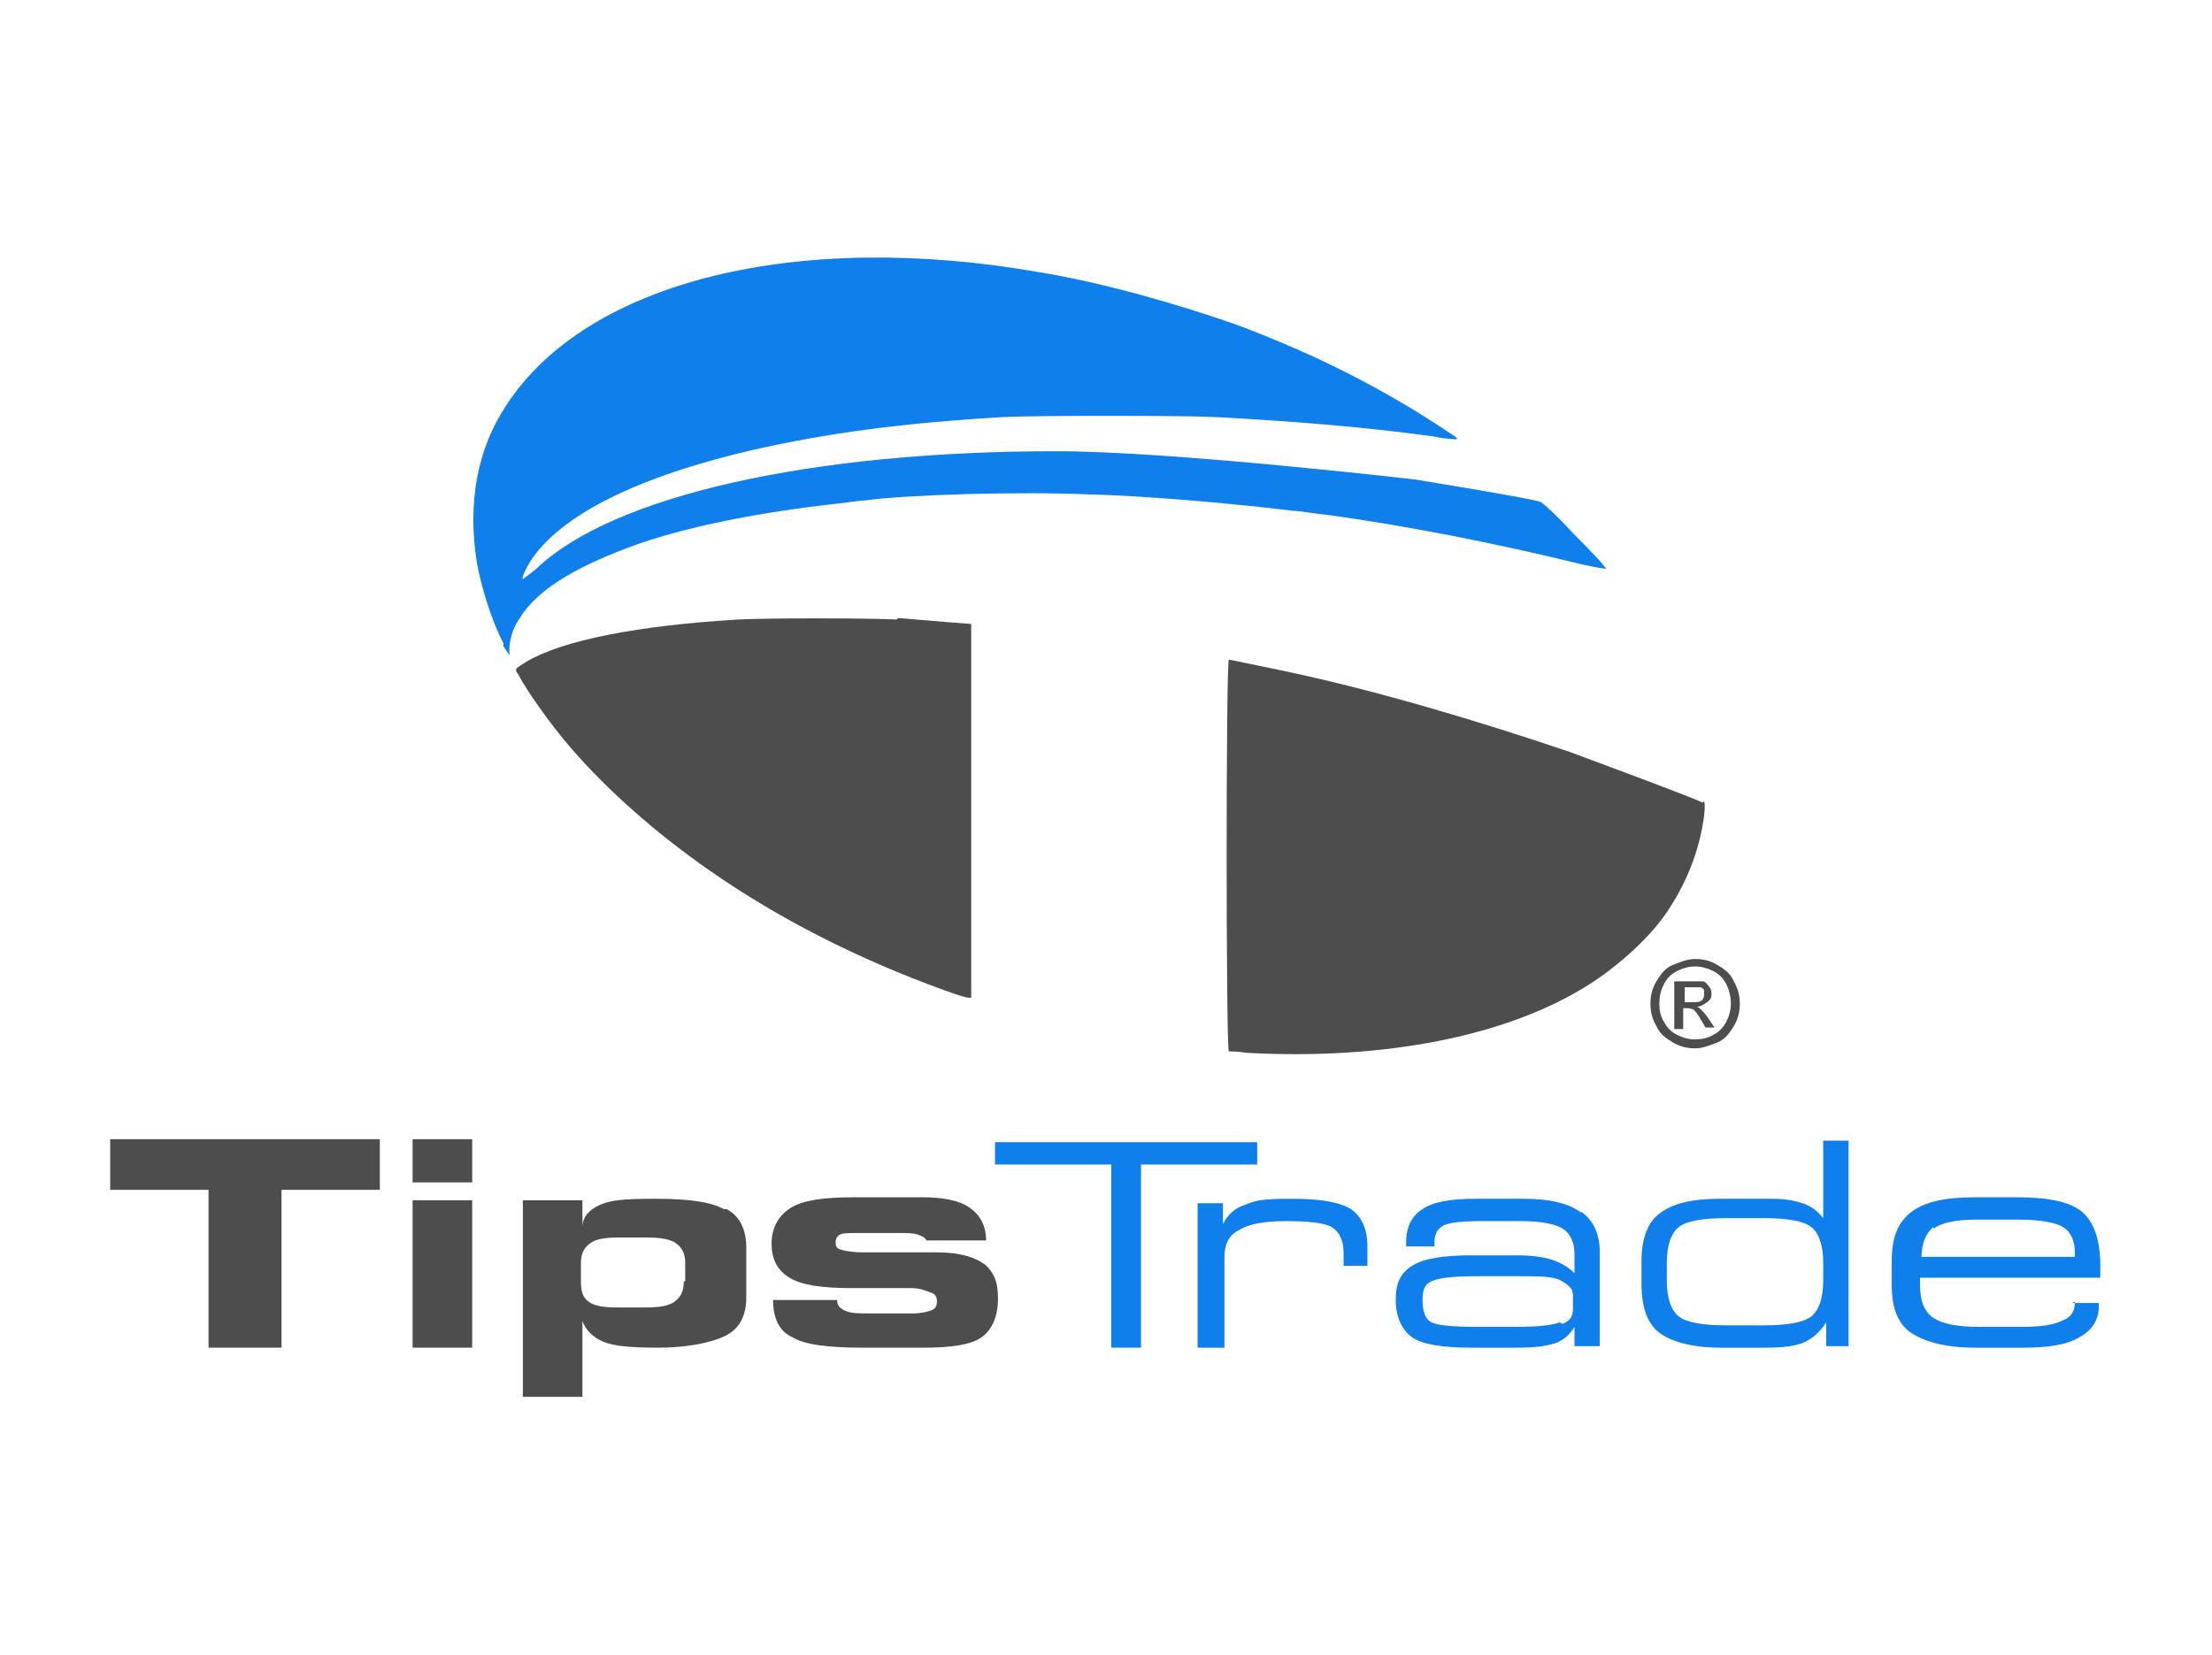
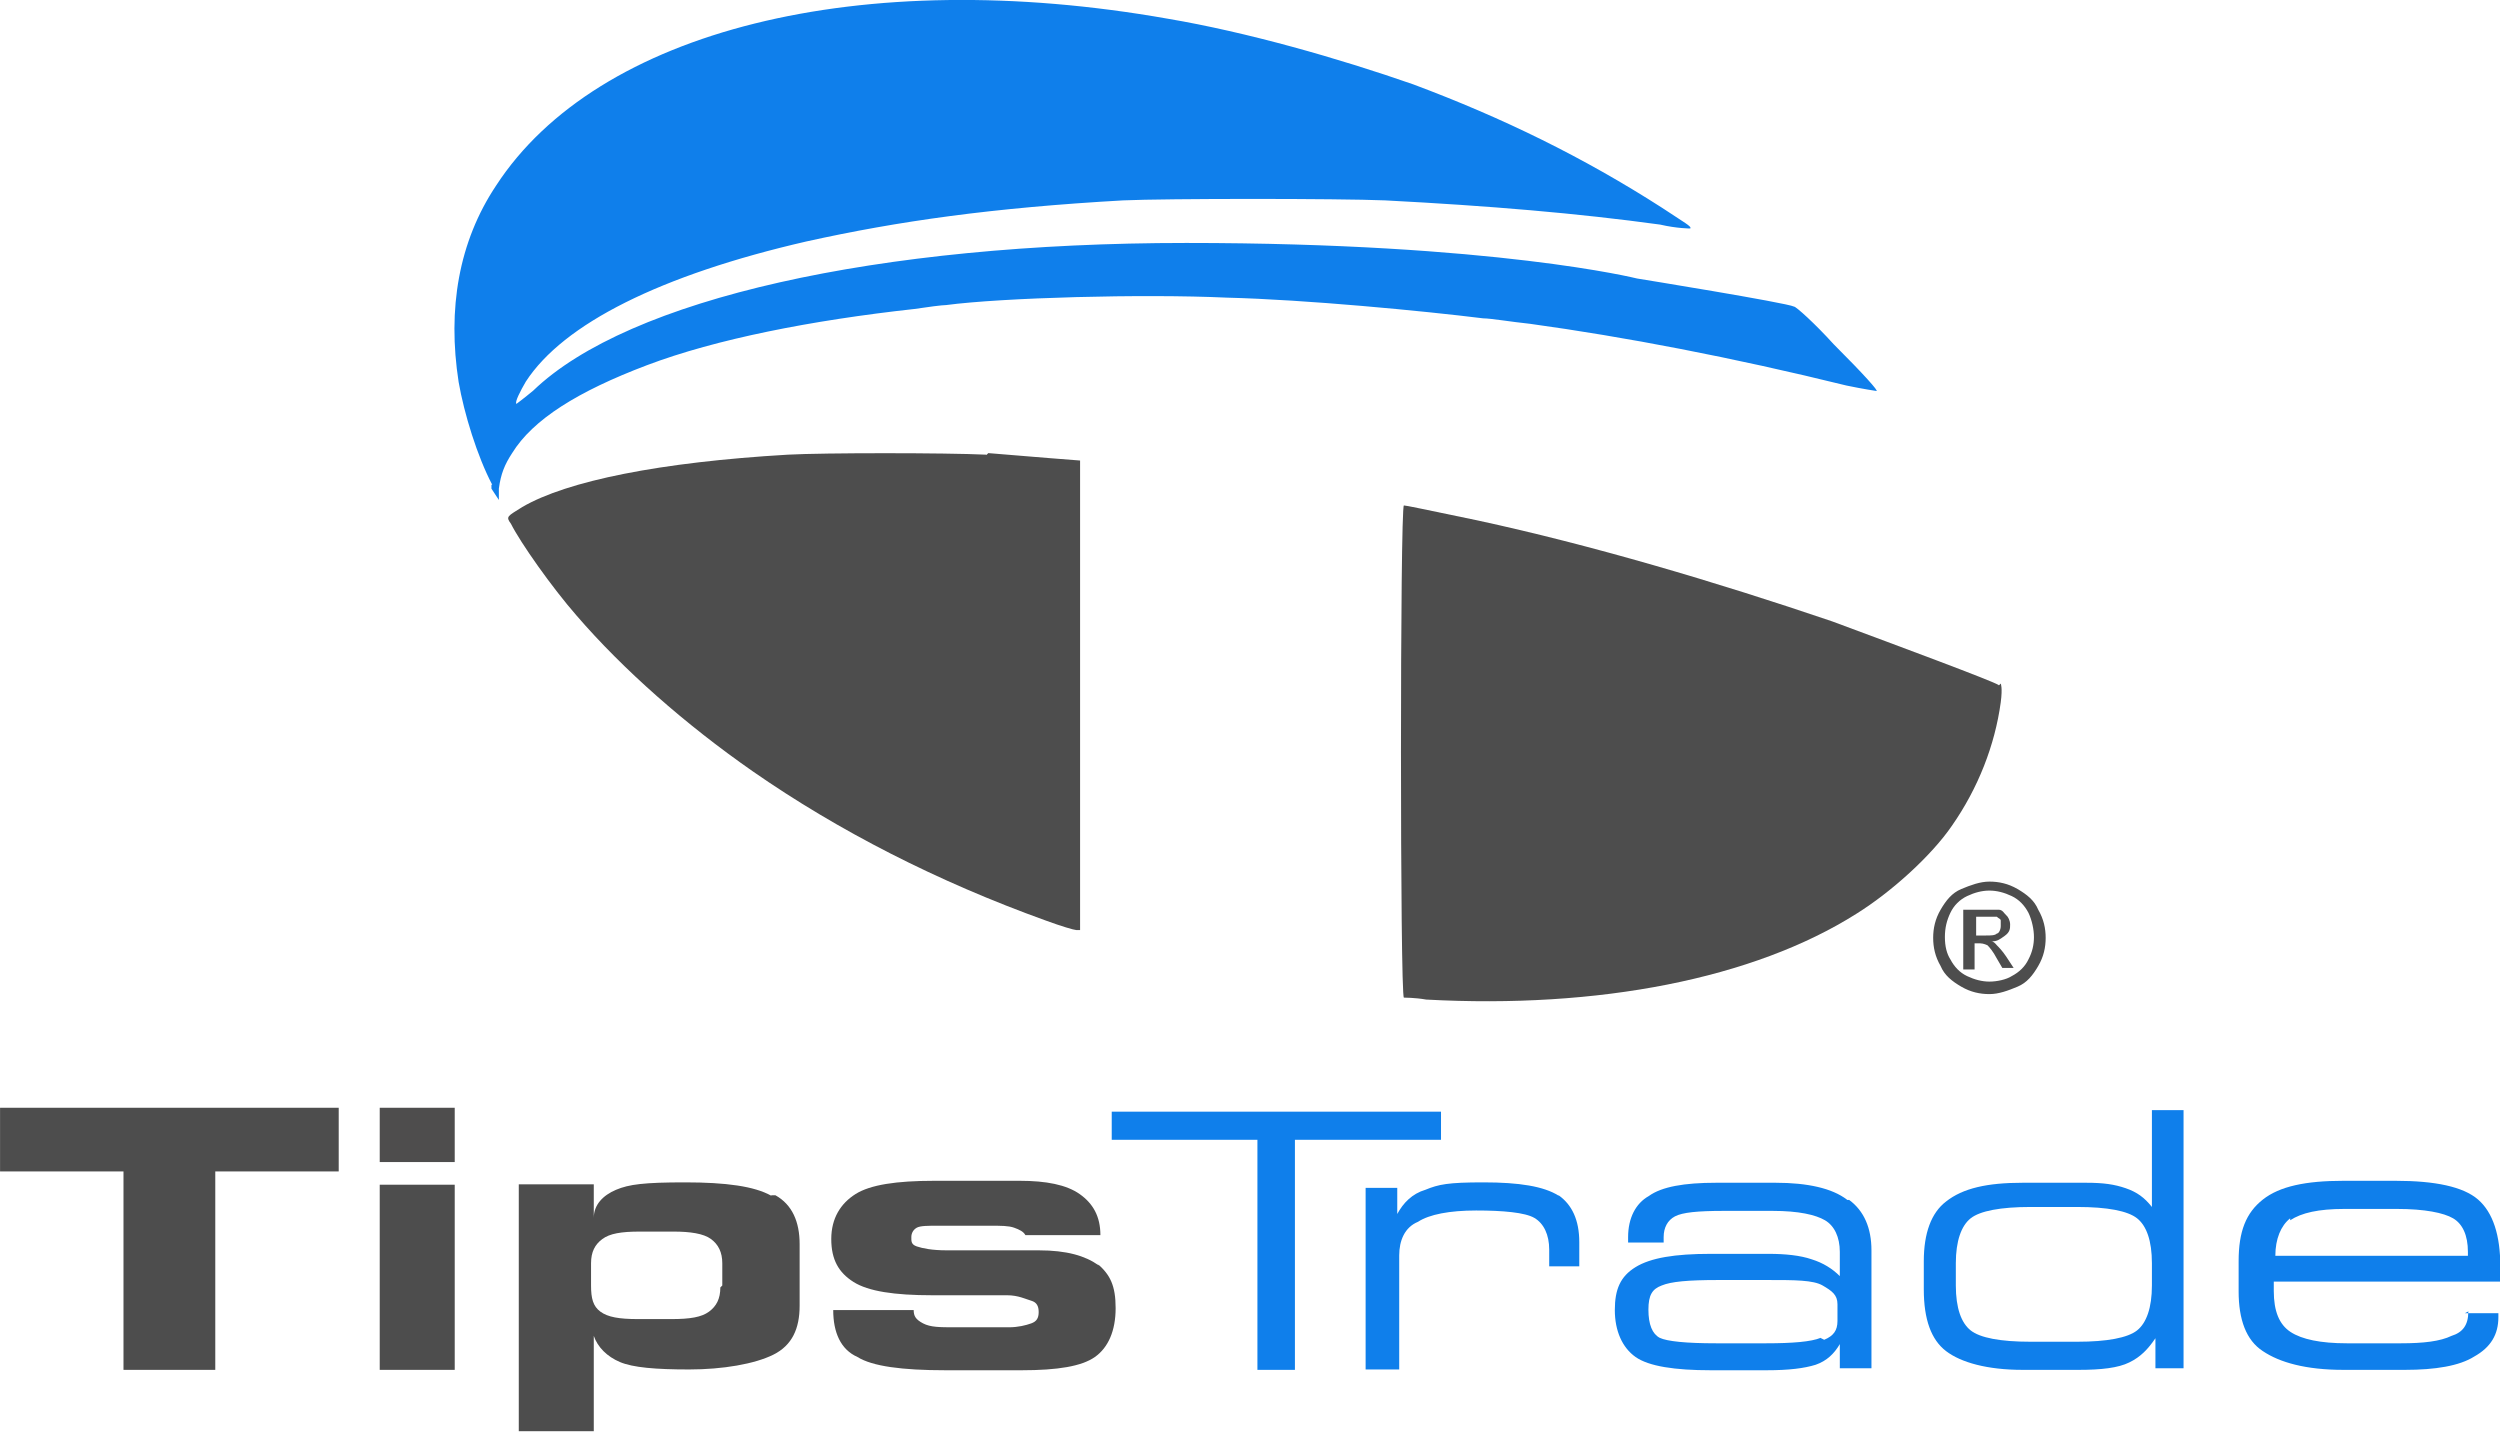
- <svg xmlns="http://www.w3.org/2000/svg" id="Logo" width="148.5" height="111.1" version="1.1" viewBox="0 0 148.5 111.1">
+ <svg xmlns="http://www.w3.org/2000/svg" id="Logo" width="225.8mm" height="129.3mm" version="1.1" viewBox="0 0 640 366.5">
  <defs>
    <style>
      .st0 {
        fill: #4d4d4d;
      }

      .st1 {
        fill: #4e4d4d;
      }

      .st2 {
        fill: #0f7feb;
      }
    </style>
  </defs>
  <g>
    <g>
-       <path class="st0" d="M114.3,53.9c-.3-.2-5.4-2.1-8.9-3.4-6.2-2.1-12.9-4.1-19-5.4-2.9-.6-3.8-.8-3.9-.8-.2,0-.2,26.3,0,26.3,0,0,.6,0,1.2.1,9.2.5,17.5-1.1,23-4.6,1.9-1.2,4-3.1,5.1-4.7,1.4-2,2.3-4.3,2.6-6.6.1-.8,0-1,0-1h0Z" />
-       <path class="st0" d="M60.2,41.6c-2.2-.1-8.7-.1-10.6,0-6.8.4-11.8,1.4-14.2,2.8-.8.5-.9.5-.6.9.5,1,2.2,3.4,3.5,4.9,2.5,2.9,5.8,5.8,9.4,8.3,4.6,3.2,9.9,5.9,15.7,8,.8.3,1.5.5,1.6.5h.2v-12.5c0-8.5,0-12.6,0-12.6-.1,0-2.6-.2-4.9-.4h0Z" />
+       <path class="st0" d="M511.7,175.4c-1.4-1-25.9-10.1-42.6-16.3-29.7-10.1-61.8-19.6-91-25.9-13.9-2.9-18.2-3.8-18.7-3.8-1,0-1,126,0,126,0,0,2.9,0,5.7.5,44.1,2.4,83.8-5.3,110.2-22,9.1-5.7,19.2-14.9,24.4-22.5,6.7-9.6,11-20.6,12.5-31.6.5-3.8,0-4.8,0-4.8h0l-.5.5Z" />
+       <path class="st0" d="M252.5,116.4c-10.5-.5-41.7-.5-50.8,0-32.6,1.9-56.5,6.7-68,13.4-3.8,2.4-4.3,2.4-2.9,4.3,2.4,4.8,10.5,16.3,16.8,23.5,12,13.9,27.8,27.8,45,39.8,22,15.3,47.4,28.3,75.2,38.3,3.8,1.4,7.2,2.4,7.7,2.4h1v-120.2c-.5,0-12.5-1-23.5-1.9h0l-.5.5Z" />
    </g>
-     <path id="b" class="st2" d="M33.8,43.2c-.8-1.5-1.5-3.8-1.8-5.5-.6-3.9,0-7.5,2-10.5,5.4-8.3,19.5-11.8,35.9-8.9,4.2.7,9.1,2.1,13.1,3.5,4.8,1.8,9.1,3.9,13.3,6.6,1.2.8,1.6,1,1.5,1.1,0,0-.7,0-1.6-.2-4.4-.6-9.1-1-14.7-1.3-2.5-.1-11.7-.1-14,0-7,.4-12,1.1-16.9,2.2-7.8,1.8-13,4.4-15,7.5-.3.5-.6,1.1-.5,1.2,0,0,.4-.3.9-.7,5.1-4.9,18.4-7.9,34.9-7.9,7.8,0,24.1,1.9,24.1,1.9,0,0,8,1.3,8.4,1.5.1,0,1.1.9,2.1,2,1.7,1.7,2.4,2.5,2.3,2.5,0,0-.7-.1-1.6-.3-6.1-1.5-11.9-2.6-16.9-3.3-1-.1-2.1-.3-2.5-.3-3.2-.4-9.5-1-13.7-1.1-4.5-.2-12,0-15,.4-.2,0-1,.1-1.7.2-5.5.6-10.6,1.6-14.3,3-3.7,1.4-6.1,2.9-7.2,4.7-.4.6-.6,1.1-.7,1.9v.6c0,0-.4-.6-.4-.6h0Z" />
+     <path id="b" class="st2" d="M126,124.1c-3.8-7.2-7.2-18.2-8.6-26.3-2.9-18.7,0-35.9,9.6-50.3C152.9,7.7,220.4-9.1,299,4.8c20.1,3.4,43.6,10.1,62.8,16.8,23,8.6,43.6,18.7,63.7,31.6,5.7,3.8,7.7,4.8,7.2,5.3,0,0-3.4,0-7.7-1-21.1-2.9-43.6-4.8-70.4-6.2-12-.5-56-.5-67.1,0-33.5,1.9-57.5,5.3-81,10.5-37.4,8.6-62.3,21.1-71.9,35.9-1.4,2.4-2.9,5.3-2.4,5.7,0,0,1.9-1.4,4.3-3.4,24.4-23.5,88.1-37.8,167.2-37.8s115.4,9.1,115.4,9.1c0,0,38.3,6.2,40.2,7.2.5,0,5.3,4.3,10.1,9.6,8.1,8.1,11.5,12,11,12,0,0-3.4-.5-7.7-1.4-29.2-7.2-57-12.5-81-15.8-4.8-.5-10.1-1.4-12-1.4-15.3-1.9-45.5-4.8-65.6-5.3-21.6-1-57.5,0-71.9,1.9-1,0-4.8.5-8.1,1-26.3,2.9-50.8,7.7-68.5,14.4-17.7,6.7-29.2,13.9-34.5,22.5-1.9,2.9-2.9,5.3-3.4,9.1v2.9l-1.9-2.9h0v-1Z" />
    <g id="c">
      <g id="d">
-         <path class="st0" d="M113.8,64.4c.5,0,1,.1,1.5.4s.9.6,1.1,1.1c.3.5.4,1,.4,1.5s-.1,1-.4,1.5-.6.9-1.1,1.1-1,.4-1.5.4-1-.1-1.5-.4c-.5-.3-.9-.6-1.1-1.1-.3-.5-.4-1-.4-1.5s.1-1,.4-1.5.6-.9,1.1-1.1,1-.4,1.5-.4h0ZM113.8,64.9c-.4,0-.8.1-1.2.3s-.7.5-.9.9-.3.8-.3,1.3.1.9.3,1.2c.2.4.5.7.9.9s.8.3,1.2.3.9-.1,1.2-.3c.4-.2.7-.5.9-.9s.3-.8.3-1.2-.1-.9-.3-1.3-.5-.7-.9-.9-.8-.3-1.2-.3h0ZM112.4,69.1v-3.2h1.1c.4,0,.7,0,.8,0,.2,0,.3.2.4.3s.2.3.2.5c0,.2,0,.4-.3.6s-.4.3-.7.3c.1,0,.2.1.3.2.1.1.3.3.5.6l.4.6h-.6l-.3-.5c-.2-.4-.4-.6-.5-.7,0,0-.2-.1-.4-.1h-.3v1.4s-.5,0-.5,0ZM113,67.3h.6c.3,0,.5,0,.6-.1.1,0,.2-.2.2-.4s0-.2,0-.3-.1-.1-.2-.2c0,0-.3,0-.5,0h-.6v1h0Z" />
+         <path class="st0" d="M509.3,225.7c2.4,0,4.8.5,7.2,1.9s4.3,2.9,5.3,5.3c1.4,2.4,1.9,4.8,1.9,7.2s-.5,4.8-1.9,7.2-2.9,4.3-5.3,5.3-4.8,1.9-7.2,1.9-4.8-.5-7.2-1.9-4.3-2.9-5.3-5.3c-1.4-2.4-1.9-4.8-1.9-7.2s.5-4.8,1.9-7.2,2.9-4.3,5.3-5.3,4.8-1.9,7.2-1.9h0ZM509.3,228c-1.9,0-3.8.5-5.7,1.4s-3.4,2.4-4.3,4.3-1.4,3.8-1.4,6.2.5,4.3,1.4,5.7c1,1.9,2.4,3.4,4.3,4.3s3.8,1.4,5.7,1.4,4.3-.5,5.7-1.4c1.9-1,3.4-2.4,4.3-4.3,1-1.9,1.4-3.8,1.4-5.7s-.5-4.3-1.4-6.2c-1-1.9-2.4-3.4-4.3-4.3s-3.8-1.4-5.7-1.4h0ZM502.6,248.2v-15.3h9.1c1,0,1.4,1,1.9,1.4s1,1.4,1,2.4,0,1.9-1.4,2.9-1.9,1.4-3.4,1.4c.5,0,1,.5,1.4,1,.5.5,1.4,1.4,2.4,2.9l1.9,2.9h-2.9l-1.4-2.4c-1-1.9-1.9-2.9-2.4-3.4,0,0-1-.5-1.9-.5h-1.4v6.7h-2.9ZM505.4,239.5h2.9c1.4,0,2.4,0,2.9-.5.5,0,1-1,1-1.9v-1.4c0-.5-.5-.5-1-1h-5.3v4.8h-.5Z" />
      </g>
    </g>
  </g>
  <g>
    <g>
-       <rect class="st1" x="27.7" y="76.5" width="4" height="2.9" />
+       <rect class="st1" x="97.2" y="283.6" width="19.2" height="13.9" />
      <g>
-         <path class="st0" d="M66.1,84.9c-.7-.5-1.7-.8-3.2-.8h-4.9c-.8,0-1.3-.1-1.6-.2s-.3-.3-.3-.5.1-.4.3-.5.6-.1,1.1-.1h2.8c.6,0,1,0,1.3.1s.5.2.6.4h4c0-1-.4-1.7-1.1-2.2-.7-.5-1.8-.7-3.2-.7h-4.6c-2,0-3.4.2-4.2.7s-1.3,1.3-1.3,2.4.4,1.8,1.2,2.3c.8.5,2.2.7,4.2.7h4c.6,0,1,.2,1.3.3s.4.3.4.6-.1.5-.4.6-.7.2-1.2.2h-2.9c-.8,0-1.3,0-1.7-.2s-.5-.4-.5-.7h0s-4.3,0-4.3,0h0c0,1.2.4,2.1,1.3,2.5.8.5,2.4.7,4.7.7h4.1c1.9,0,3.2-.2,3.9-.7.7-.5,1.1-1.4,1.1-2.6s-.3-1.8-1-2.4h0,0Z" />
-         <path class="st0" d="M48.6,81.2c-.9-.5-2.4-.7-4.6-.7s-3,.1-3.7.4c-.7.3-1.2.8-1.2,1.5v-1.8h-4v13.2h4v-5.1c.2.6.7,1.1,1.4,1.4.7.3,1.9.4,3.7.4s3.5-.3,4.5-.8,1.4-1.4,1.4-2.6v-3.3c0-1.2-.4-2.1-1.3-2.6h0ZM45.9,86.1c0,.6-.2,1-.6,1.3s-1,.4-2,.4h-1.8c-1,0-1.6-.1-2-.4s-.5-.7-.5-1.4v-1.2c0-.6.2-1,.6-1.3s1-.4,2-.4h1.8c.9,0,1.6.1,2,.4.4.3.6.7.6,1.3v1.2h0Z" />
-         <rect class="st0" x="27.7" y="80.6" width="4" height="9.9" />
-         <polygon class="st0" points="7.4 79.9 14 79.9 14 90.5 18.9 90.5 18.9 79.9 25.5 79.9 25.5 76.5 7.4 76.5 7.4 79.9" />
+         <path class="st0" d="M281.2,323.9c-3.4-2.4-8.1-3.8-15.3-3.8h-23.5c-3.8,0-6.2-.5-7.7-1s-1.4-1.4-1.4-2.4.5-1.9,1.4-2.4,2.9-.5,5.3-.5h13.4c2.9,0,4.8,0,6.2.5s2.4,1,2.9,1.9h19.2c0-4.8-1.9-8.1-5.3-10.5s-8.6-3.4-15.3-3.4h-22c-9.6,0-16.3,1-20.1,3.4s-6.2,6.2-6.2,11.5,1.9,8.6,5.7,11c3.8,2.4,10.5,3.4,20.1,3.4h19.2c2.9,0,4.8,1,6.2,1.4s1.9,1.4,1.9,2.9-.5,2.4-1.9,2.9-3.4,1-5.7,1h-13.9c-3.8,0-6.2,0-8.1-1s-2.4-1.9-2.4-3.4h-20.6c0,5.7,1.9,10.1,6.2,12,3.8,2.4,11.5,3.4,22.5,3.4h19.6c9.1,0,15.3-1,18.7-3.4,3.4-2.4,5.3-6.7,5.3-12.5s-1.4-8.6-4.8-11.5h0l.5.5Z" />
+         <path class="st0" d="M197.4,306.1c-4.3-2.4-11.5-3.4-22-3.4s-14.4.5-17.7,1.9-5.7,3.8-5.7,7.2v-8.6h-19.2v63.2h19.2v-24.4c1,2.9,3.4,5.3,6.7,6.7s9.1,1.9,17.7,1.9,16.8-1.4,21.6-3.8c4.8-2.4,6.7-6.7,6.7-12.5v-15.8c0-5.7-1.9-10.1-6.2-12.5h-1ZM184.4,329.6c0,2.9-1,4.8-2.9,6.2s-4.8,1.9-9.6,1.9h-8.6c-4.8,0-7.7-.5-9.6-1.9s-2.4-3.4-2.4-6.7v-5.7c0-2.9,1-4.8,2.9-6.2s4.8-1.9,9.6-1.9h8.6c4.3,0,7.7.5,9.6,1.9s2.9,3.4,2.9,6.2v5.7h0l-.5.5Z" />
+         <rect class="st0" x="97.2" y="303.3" width="19.2" height="47.4" />
+         <polygon class="st0" points="0 299.9 31.6 299.9 31.6 350.7 55.1 350.7 55.1 299.9 86.7 299.9 86.7 283.6 0 283.6 0 299.9" />
      </g>
    </g>
    <g>
-       <polygon class="st2" points="84.4 78.2 84.4 76.7 66.8 76.7 66.8 78.2 74.6 78.2 74.6 90.5 76.6 90.5 76.6 78.2 84.4 78.2" />
-       <path class="st2" d="M90.7,81.2c-.8-.5-2.1-.7-4-.7s-2.4.1-3.1.4c-.7.2-1.2.7-1.5,1.3v-1.4h-1.7v9.7h1.8v-6.1c0-.8.3-1.5,1-1.8.6-.4,1.7-.6,3.1-.6s2.6.1,3.1.4.8.9.8,1.7v.9h1.6v-1.3c0-1.2-.4-2-1.1-2.5h0Z" />
-       <path class="st2" d="M106.1,81.4c-.8-.6-2.1-.9-3.8-.9h-3.2c-1.7,0-2.9.2-3.6.7-.7.4-1.1,1.2-1.1,2.2v.3h1.9v-.3c0-.5.2-.9.6-1.1s1.2-.3,2.6-.3h2.6c1.4,0,2.3.2,2.8.5.5.3.8.9.8,1.7v1.3c-.4-.4-.9-.7-1.5-.9-.6-.2-1.4-.3-2.3-.3h-3.1c-1.9,0-3.2.2-4,.7-.8.5-1.1,1.2-1.1,2.3s.4,2,1.1,2.5,2.1.7,4,.7h3c1.2,0,2-.1,2.6-.3.6-.2,1-.6,1.3-1.1v1.3h1.7v-6.3c0-1.2-.4-2.1-1.2-2.7h0s0,0,0,0ZM104.7,88.8c-.5.2-1.5.3-2.9.3h-2.7c-1.6,0-2.6-.1-3-.3-.4-.2-.6-.7-.6-1.5s.2-1.1.7-1.3c.5-.2,1.4-.3,3-.3h2.7c1.4,0,2.4,0,2.9.3s.8.5.8,1v.9h0c0,.5-.2.8-.7,1h0Z" />
-       <path class="st2" d="M122.4,81.8c-.4-.5-.8-.8-1.4-1-.6-.2-1.2-.3-2.1-.3h-3.4c-1.9,0-3.2.3-4.1,1-.8.6-1.2,1.7-1.2,3.2v1.5c0,1.6.4,2.7,1.2,3.3s2.2,1,4.1,1h3c1.2,0,2.1-.1,2.7-.4s1-.7,1.4-1.3v1.6h1.5v-13.8h-1.7v5.3h0ZM122.4,86c0,1.2-.3,2-.8,2.4-.5.4-1.6.6-3.2.6h-2.5c-1.6,0-2.7-.2-3.2-.6-.5-.4-.8-1.2-.8-2.4v-1.2c0-1.2.3-2,.8-2.4.5-.4,1.6-.6,3.2-.6h2.5c1.6,0,2.7.2,3.2.6s.8,1.2.8,2.4v1.2h0Z" />
-       <path class="st2" d="M139.3,87.4h0c0,.7-.3,1.1-.9,1.3-.6.3-1.5.4-2.7.4h-2.9c-1.4,0-2.4-.2-3-.6-.6-.4-.9-1.1-.9-2.2v-.5h12.1c0-.1,0-.2,0-.3v-.5c0-1.7-.4-2.9-1.2-3.6-.8-.7-2.3-1-4.4-1h-2.8c-2,0-3.4.3-4.3,1s-1.3,1.7-1.3,3.3v1.6c0,1.5.4,2.6,1.3,3.2s2.3,1,4.3,1h3.3c1.6,0,2.9-.2,3.7-.7.9-.5,1.3-1.2,1.3-2.1v-.2h-1.8,0ZM129.8,82.5c.6-.4,1.5-.6,2.9-.6h2.8c1.5,0,2.5.2,3,.5.5.3.8.9.8,1.8v.2h-10.3c0-.9.3-1.6.8-2h0Z" />
+       <polygon class="st2" points="368.9 291.8 368.9 284.6 284.6 284.6 284.6 291.8 321.9 291.8 321.9 350.7 331.5 350.7 331.5 291.8 368.9 291.8" />
+       <path class="st2" d="M399,306.1c-3.8-2.4-10.1-3.4-19.2-3.4s-11.5.5-14.9,1.9c-3.4,1-5.7,3.4-7.2,6.2v-6.7h-8.1v46.5h8.6v-29.2c0-3.8,1.4-7.2,4.8-8.6,2.9-1.9,8.1-2.9,14.9-2.9s12.5.5,14.9,1.9,3.8,4.3,3.8,8.1v4.3h7.7v-6.2c0-5.7-1.9-9.6-5.3-12h0Z" />
+       <path class="st2" d="M472.8,307.1c-3.8-2.9-10.1-4.3-18.2-4.3h-15.3c-8.1,0-13.9,1-17.2,3.4-3.4,1.9-5.3,5.7-5.3,10.5v1.4h9.1v-1.4c0-2.4,1-4.3,2.9-5.3s5.7-1.4,12.5-1.4h12.5c6.7,0,11,1,13.4,2.4s3.8,4.3,3.8,8.1v6.2c-1.9-1.9-4.3-3.4-7.2-4.3-2.9-1-6.7-1.4-11-1.4h-14.9c-9.1,0-15.3,1-19.2,3.4s-5.3,5.7-5.3,11,1.9,9.6,5.3,12c3.4,2.4,10.1,3.4,19.2,3.4h14.4c5.7,0,9.6-.5,12.5-1.4,2.9-1,4.8-2.9,6.2-5.3v6.2h8.1v-30.2c0-5.7-1.9-10.1-5.7-12.9h-.5ZM466.1,342.5c-2.4,1-7.2,1.4-13.9,1.4h-12.9c-7.7,0-12.5-.5-14.4-1.4-1.9-1-2.9-3.4-2.9-7.2s1-5.3,3.4-6.2c2.4-1,6.7-1.4,14.4-1.4h12.9c6.7,0,11.5,0,13.9,1.4s3.8,2.4,3.8,4.8v4.3h0c0,2.4-1,3.8-3.4,4.8h0l-1-.5Z" />
+       <path class="st2" d="M550.9,309c-1.9-2.4-3.8-3.8-6.7-4.8s-5.7-1.4-10.1-1.4h-16.3c-9.1,0-15.3,1.4-19.6,4.8-3.8,2.9-5.7,8.1-5.7,15.3v7.2c0,7.7,1.9,12.9,5.7,15.8,3.8,2.9,10.5,4.8,19.6,4.8h14.4c5.7,0,10.1-.5,12.9-1.9,2.9-1.4,4.8-3.4,6.7-6.2v7.7h7.2v-66.1h-8.1v25.4h0v-.5ZM550.9,329.1c0,5.7-1.4,9.6-3.8,11.5s-7.7,2.9-15.3,2.9h-12c-7.7,0-12.9-1-15.3-2.9s-3.8-5.7-3.8-11.5v-5.7c0-5.7,1.4-9.6,3.8-11.5s7.7-2.9,15.3-2.9h12c7.7,0,12.9,1,15.3,2.9s3.8,5.7,3.8,11.5v5.7h0Z" />
+       <path class="st2" d="M631.9,335.8h0c0,3.4-1.4,5.3-4.3,6.2-2.9,1.4-7.2,1.9-12.9,1.9h-13.9c-6.7,0-11.5-1-14.4-2.9s-4.3-5.3-4.3-10.5v-2.4h58v-3.8c0-8.1-1.9-13.9-5.7-17.2s-11-4.8-21.1-4.8h-13.4c-9.6,0-16.3,1.4-20.6,4.8s-6.2,8.1-6.2,15.8v7.7c0,7.2,1.9,12.5,6.2,15.3,4.3,2.9,11,4.8,20.6,4.8h15.8c7.7,0,13.9-1,17.7-3.4,4.3-2.4,6.2-5.7,6.2-10.1v-1h-8.6l1-.5ZM586.3,312.4c2.9-1.9,7.2-2.9,13.9-2.9h13.4c7.2,0,12,1,14.4,2.4s3.8,4.3,3.8,8.6v1h-49.3c0-4.3,1.4-7.7,3.8-9.6h0v.5Z" />
    </g>
  </g>
</svg>
